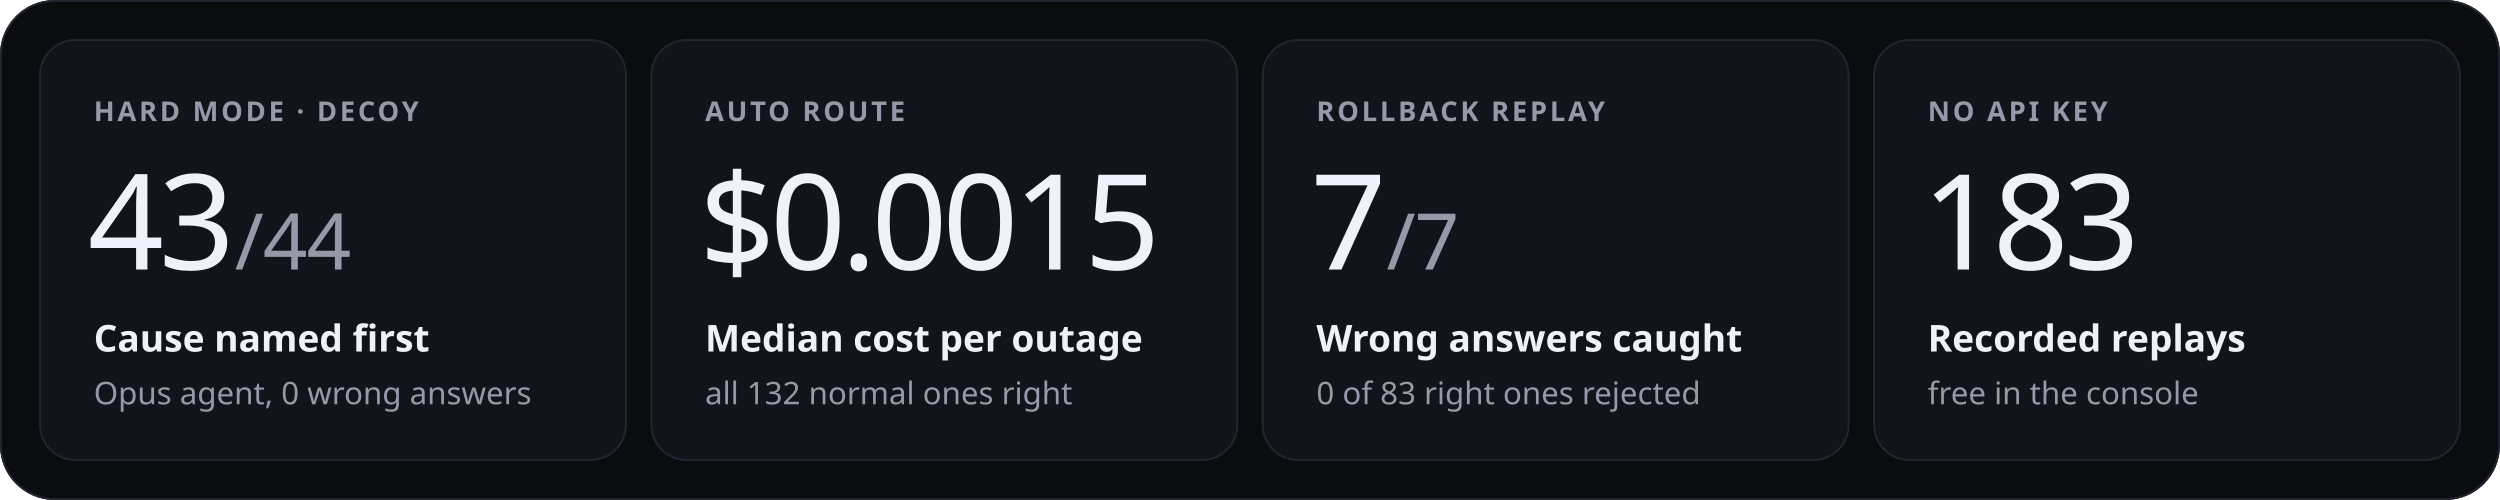
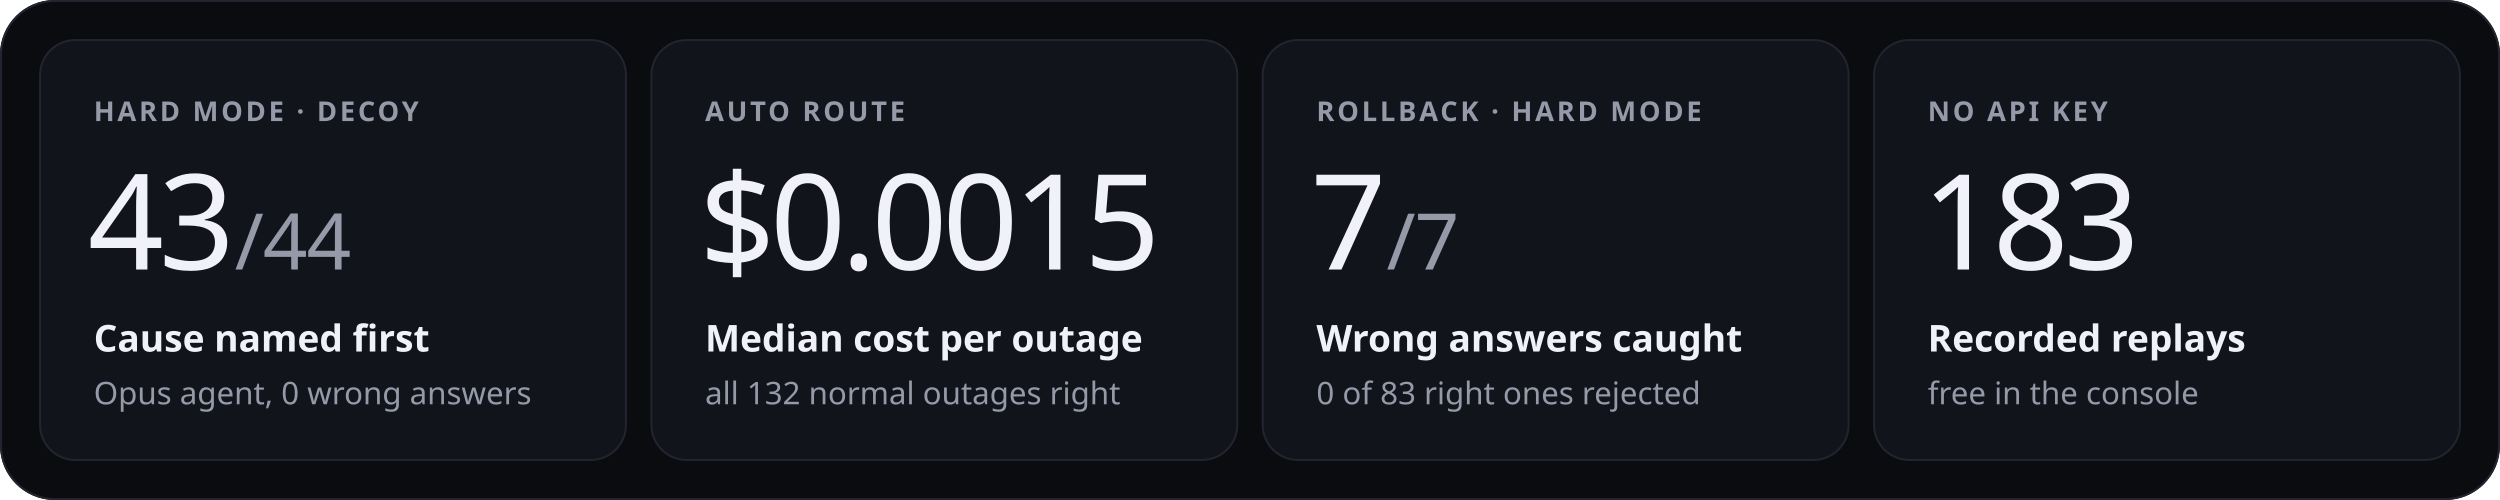
<svg xmlns="http://www.w3.org/2000/svg" width="1280" height="256" viewBox="0 0 1280 256" font-family="system-ui, sans-serif" role="img" aria-labelledby="t d">
  <rect width="1280" height="256" rx="28" fill="#0b0c10" />
  <rect x=".5" y=".5" width="1279" height="255" rx="27.5" fill="none" stroke="#22252f" />
  <rect x="20.5" y="20.5" width="300.0" height="215" rx="18" fill="#12141b" stroke="#22252f" />
  <text x="48.0" y="62" font-size="14" font-weight="600" letter-spacing="1.4" fill="#9599a8">HARD MODE · DECOY</text>
  <text x="45.0" y="138" font-size="68" letter-spacing="-2.6" fill="#f0f1fa">43<tspan font-size="40" letter-spacing="-.5" fill="#9599a8">/44</tspan>
  </text>
  <text x="48.0" y="180" font-size="19" font-weight="600" fill="#f0f1fa">Cause named first</text>
  <text x="48.0" y="207" font-size="16" fill="#9599a8">Opus agent, 0 wrong answers</text>
  <rect x="333.5" y="20.5" width="300.0" height="215" rx="18" fill="#12141b" stroke="#22252f" />
  <text x="361.0" y="62" font-size="14" font-weight="600" letter-spacing="1.4" fill="#9599a8">AUTO ROUTE</text>
  <text x="358.0" y="138" font-size="68" letter-spacing="-2.6" fill="#f0f1fa">$0.0015</text>
  <text x="361.0" y="180" font-size="19" font-weight="600" fill="#f0f1fa">Median cost per outage</text>
-   <text x="361.0" y="207" font-size="16" fill="#9599a8">all 132 normal ones right</text>
+   <text x="361.0" y="207" font-size="16" fill="#9599a8">all 132 normal outages right</text>
  <rect x="646.5" y="20.5" width="300.0" height="215" rx="18" fill="#12141b" stroke="#22252f" />
-   <text x="674.0" y="62" font-size="14" font-weight="600" letter-spacing="1.4" fill="#9599a8">ROLLBACK REPLAY</text>
+   <text x="674.0" y="62" font-size="14" font-weight="600" letter-spacing="1.4" fill="#9599a8">ROLLBACK · HARD MODE</text>
  <text x="671.0" y="138" font-size="68" letter-spacing="-2.6" fill="#f0f1fa">7<tspan font-size="40" letter-spacing="-.5" fill="#9599a8">/7</tspan>
  </text>
  <text x="674.0" y="180" font-size="19" font-weight="600" fill="#f0f1fa">Wrong answers caught</text>
  <text x="674.0" y="207" font-size="16" fill="#9599a8">0 of 83 right ones rejected</text>
  <rect x="959.5" y="20.5" width="300.0" height="215" rx="18" fill="#12141b" stroke="#22252f" />
  <text x="987.0" y="62" font-size="14" font-weight="600" letter-spacing="1.4" fill="#9599a8">NO API KEY</text>
  <text x="984.0" y="138" font-size="68" letter-spacing="-2.6" fill="#f0f1fa">183</text>
  <text x="987.0" y="180" font-size="19" font-weight="600" fill="#f0f1fa">Recorded replays</text>
  <text x="987.0" y="207" font-size="16" fill="#9599a8">free in the console</text>
</svg>
